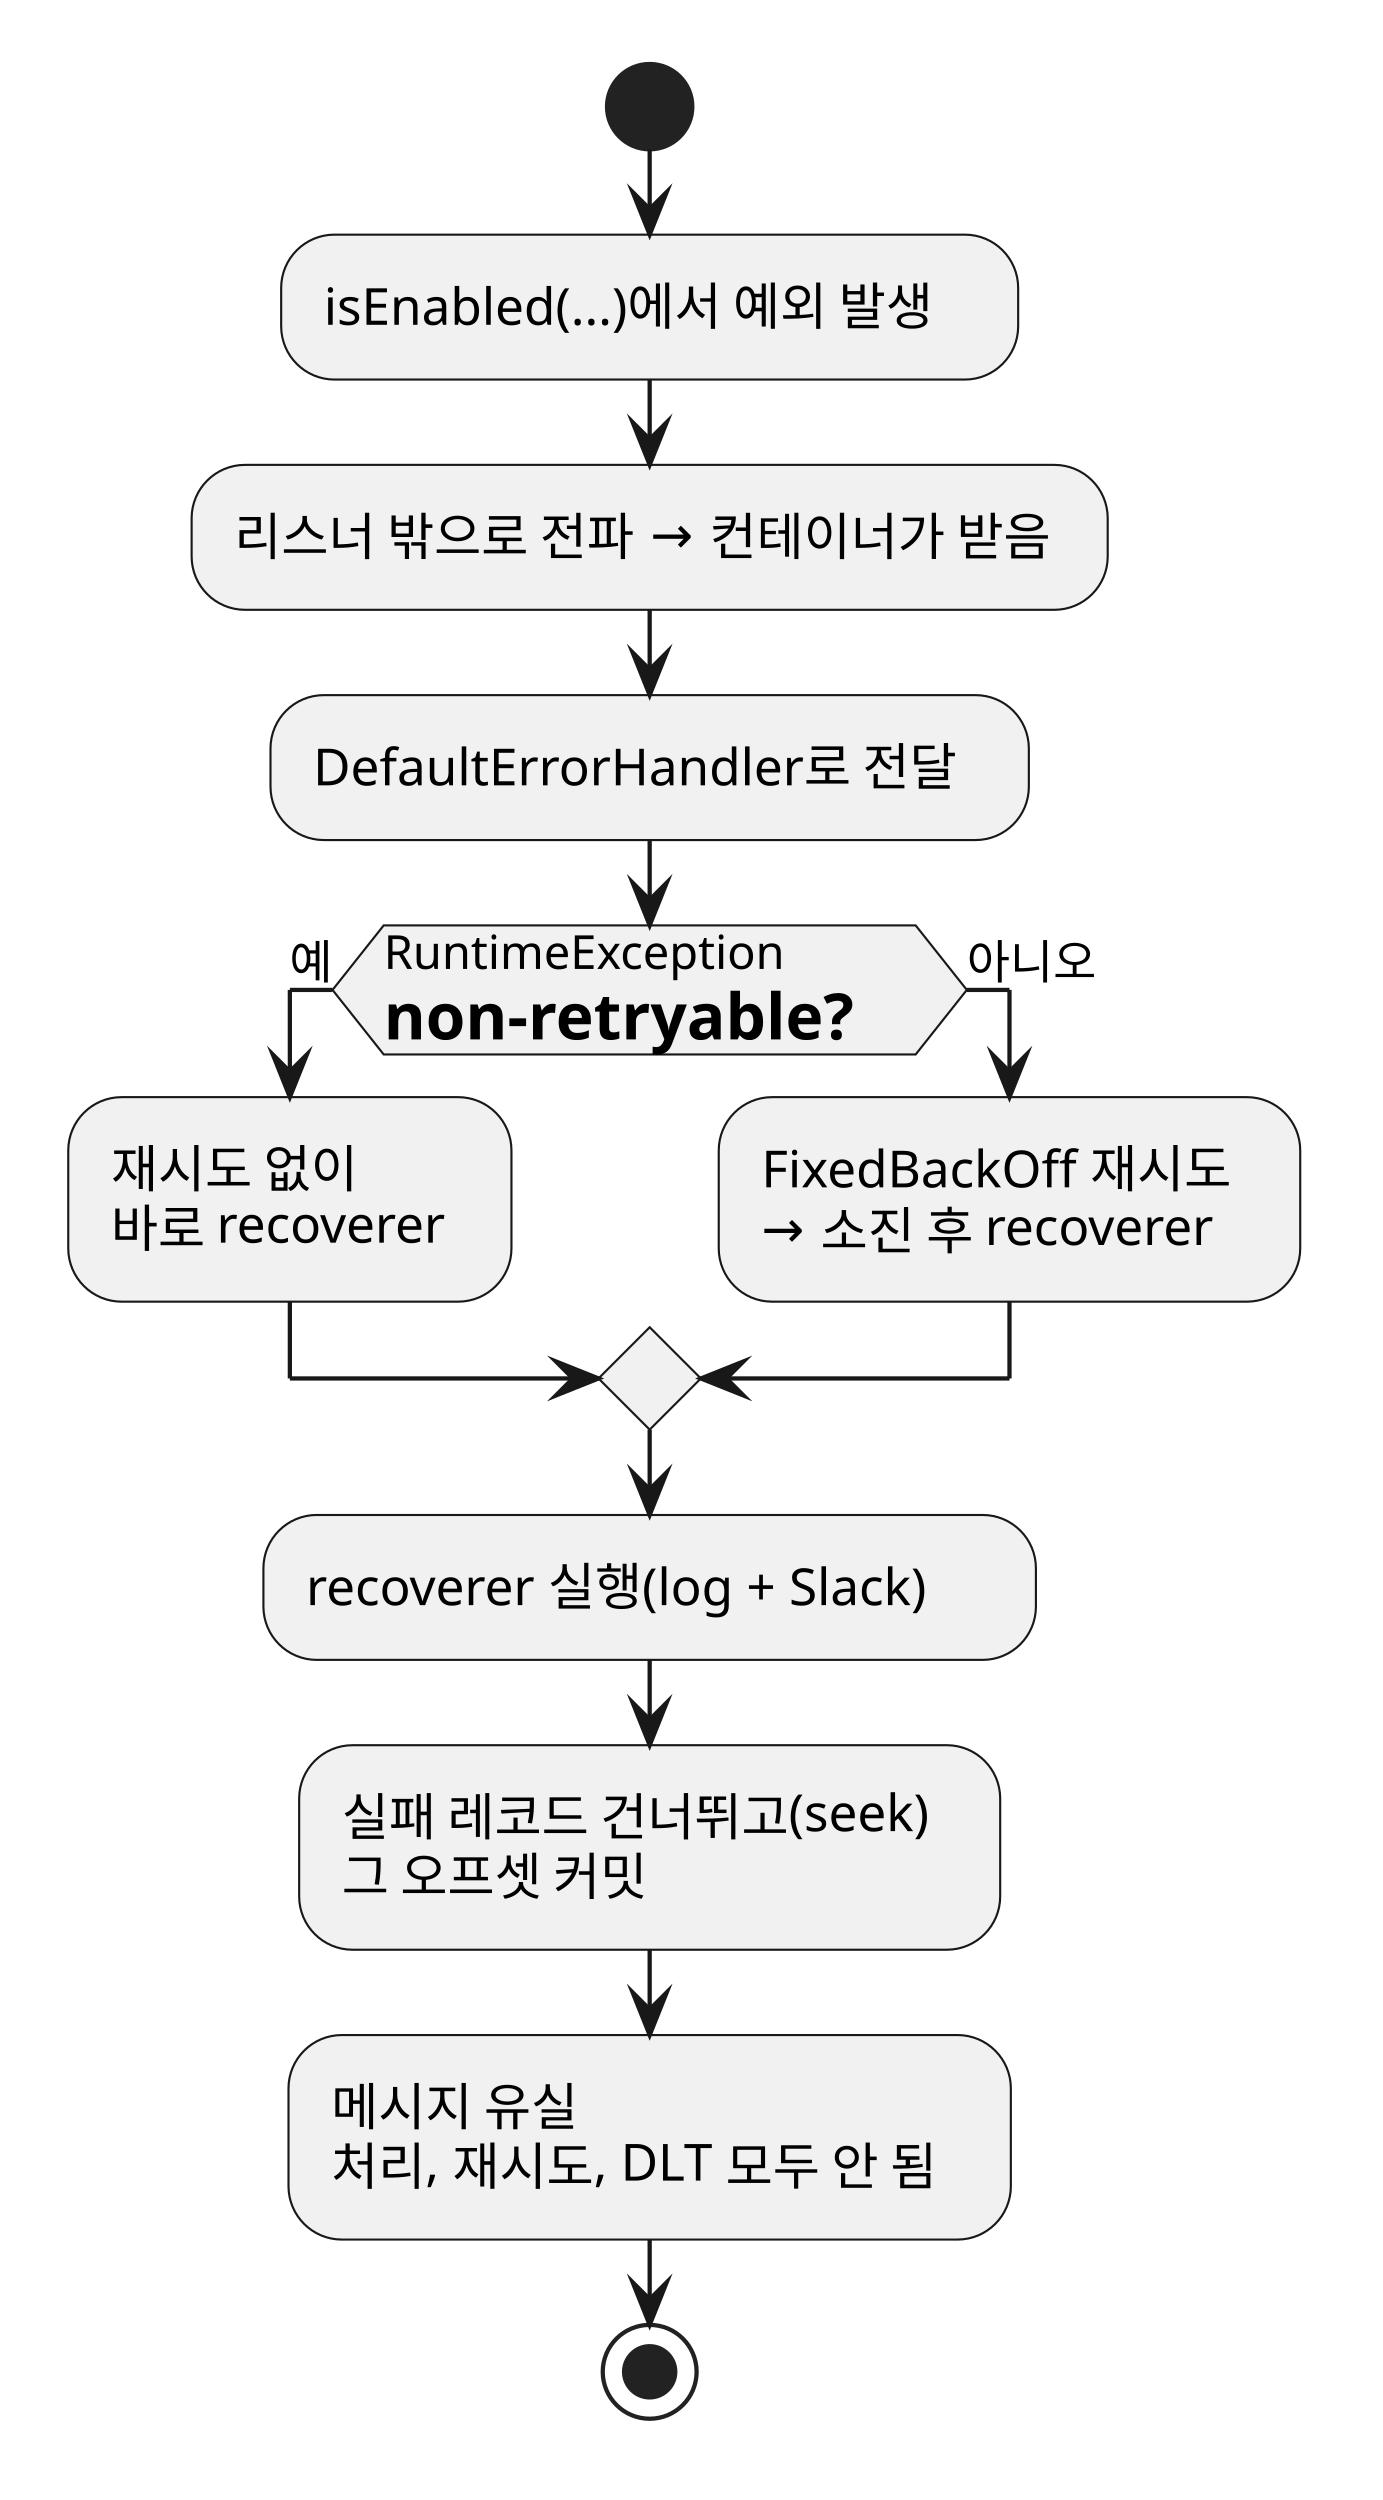
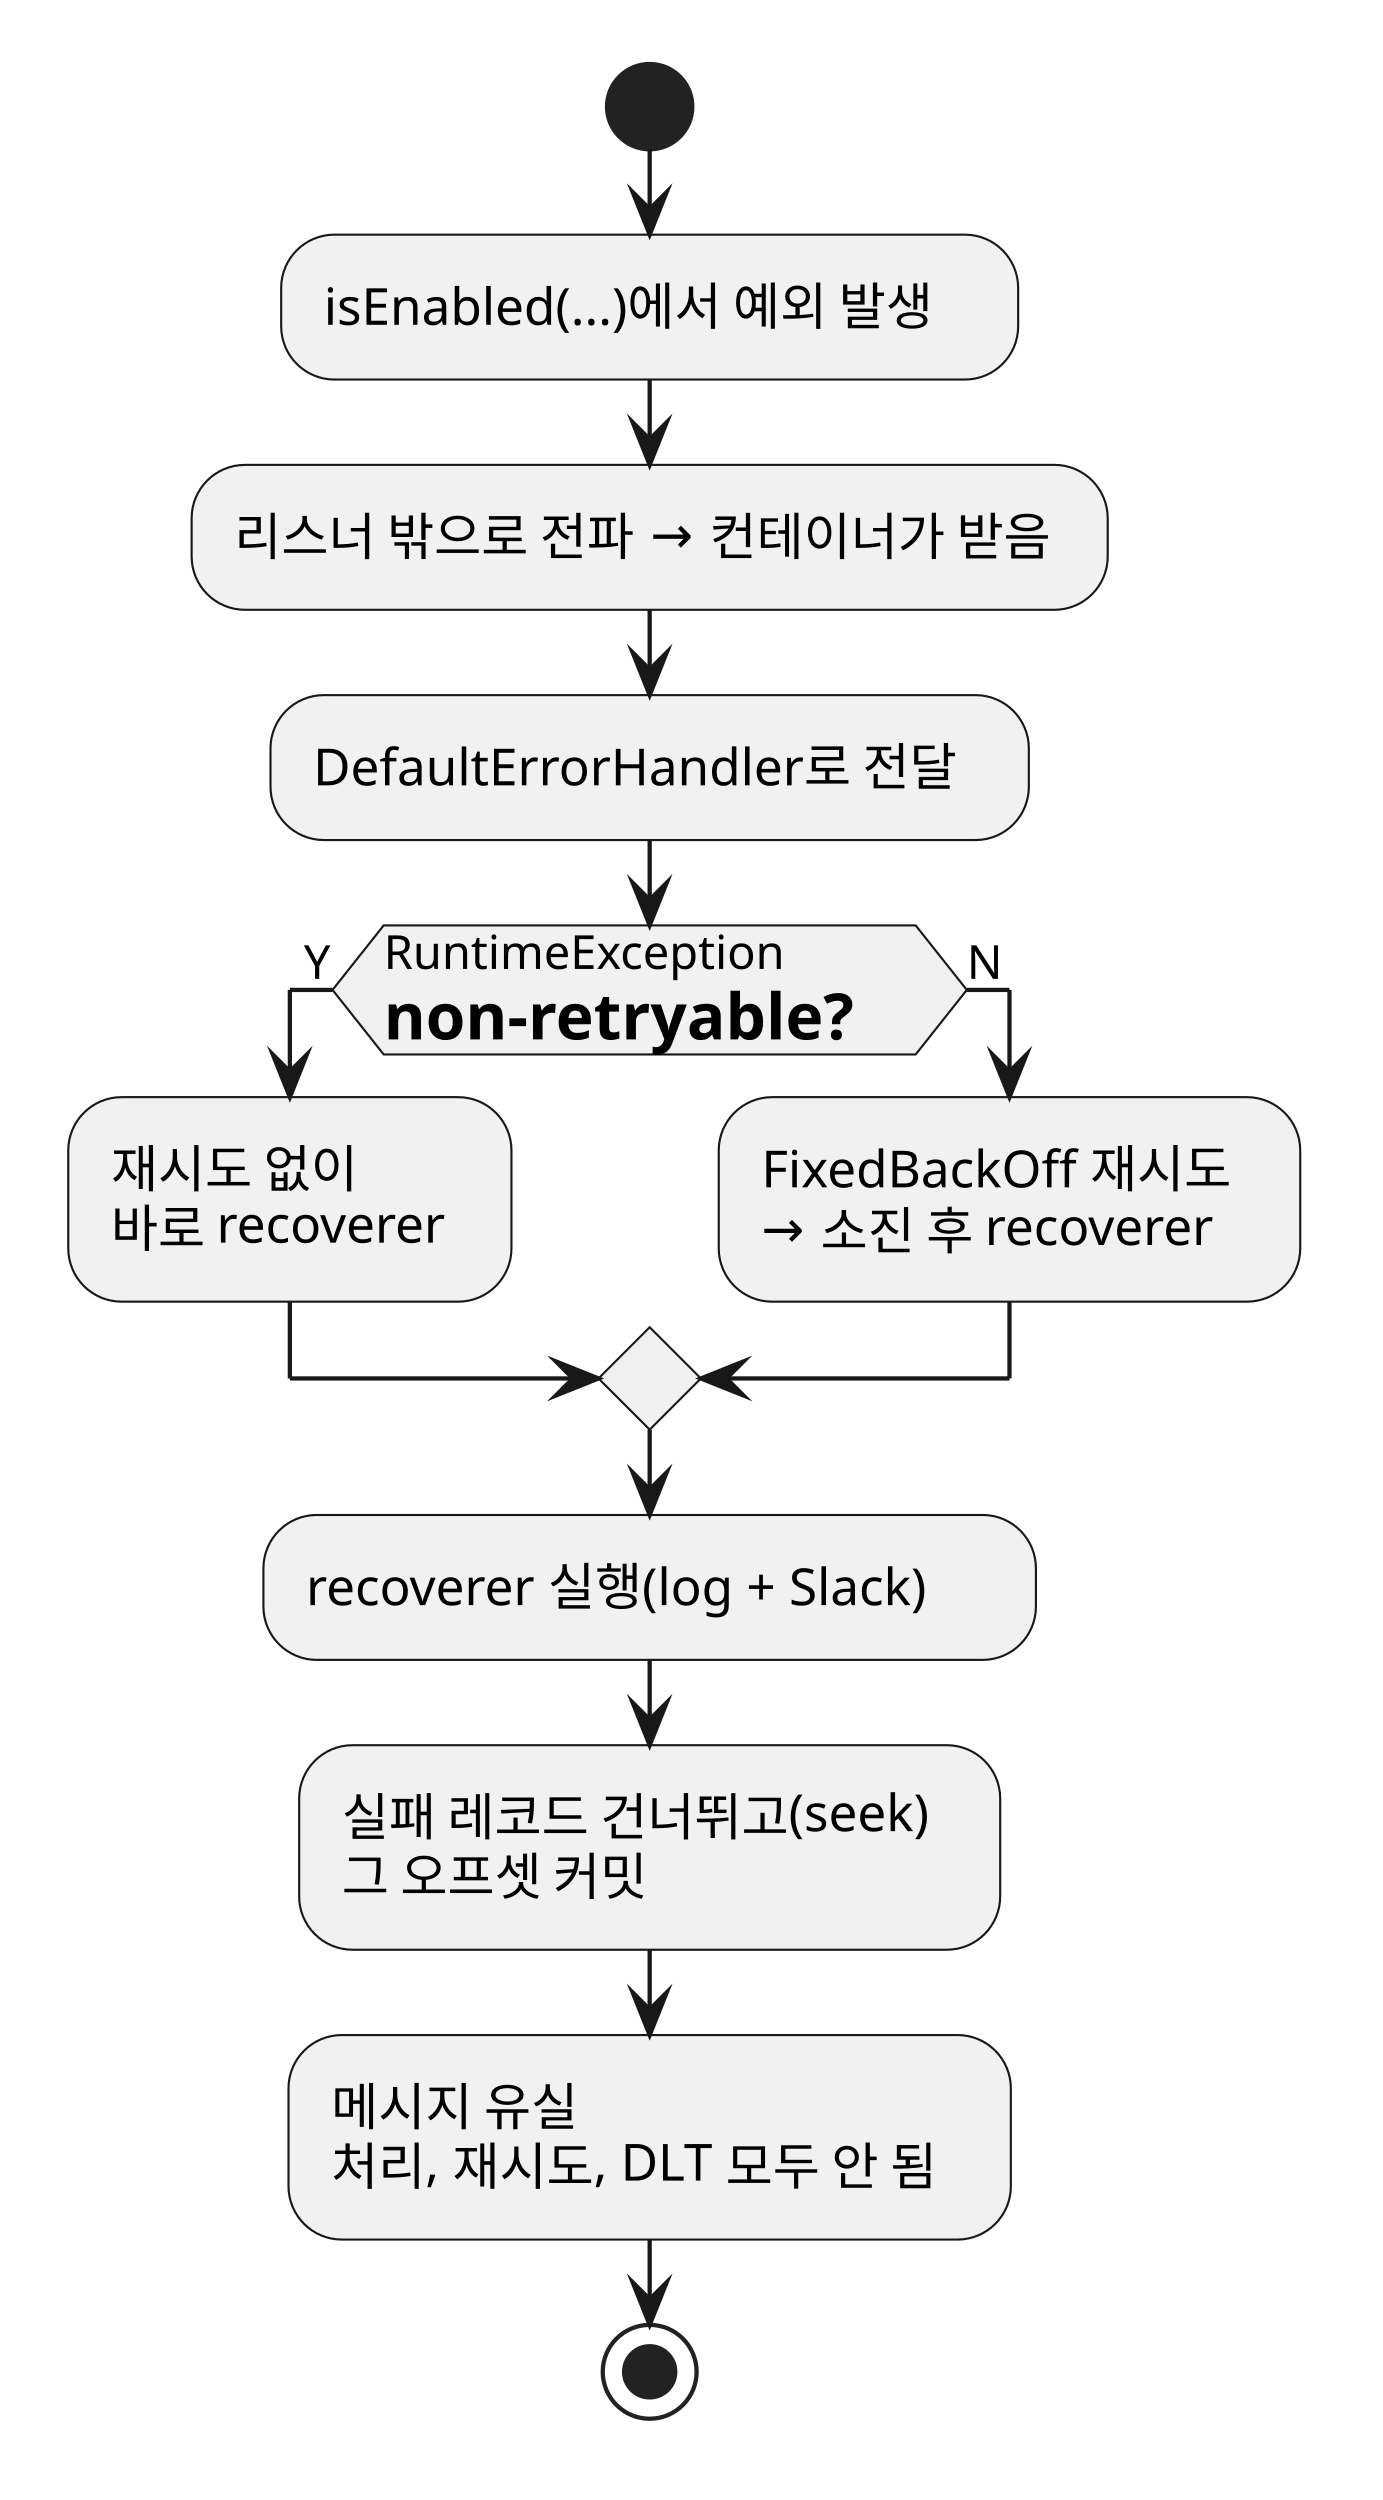
<svg xmlns="http://www.w3.org/2000/svg" version="1.1" data-diagram-type="ACTIVITY" style="width:324px;height:586px;background:#FFFFFF;" width="324px" height="586px" viewBox="0 0 324 586" zoomAndPan="magnify" preserveAspectRatio="none" contentStyleType="text/css">
  <defs />
  <g font-family="sans-serif" lengthAdjust="spacing">
    <ellipse cx="152.283" cy="25" rx="10" ry="10" fill="#222" style="stroke:#222;stroke-width:1;" />
    <rect x="65.905" y="55" width="172.754" height="33.969" fill="#F1F1F1" style="stroke:#181818;stroke-width:0.5;" rx="12.5" ry="12.5" />
    <text x="75.905" y="76.139" fill="#000" font-size="12" textLength="152.754">isEnabled(...)에서 예외 발생</text>
    <rect x="44.918" y="108.969" width="214.728" height="33.969" fill="#F1F1F1" style="stroke:#181818;stroke-width:0.5;" rx="12.5" ry="12.5" />
    <text x="54.918" y="130.107" fill="#000" font-size="12" textLength="194.728">리스너 밖으로 전파 → 컨테이너가 받음</text>
    <rect x="63.405" y="162.938" width="177.755" height="33.969" fill="#F1F1F1" style="stroke:#181818;stroke-width:0.5;" rx="12.5" ry="12.5" />
    <text x="73.405" y="184.076" fill="#000" font-size="12" textLength="157.755">DefaultErrorHandler로 전달</text>
    <polygon points="89.942,216.906,214.623,216.906,226.623,232.039,214.623,247.172,89.942,247.172,77.942,232.039,89.942,216.906" fill="#F1F1F1" style="stroke:#181818;stroke-width:0.5;stroke-linejoin:miter;stroke-miterlimit:10;" />
    <text x="89.942" y="227.117" fill="#000" font-size="11" textLength="100.767">RuntimeException</text>
    <text x="89.942" y="243.634" fill="#000" font-size="15" textLength="124.68" font-weight="700">non-retryable?</text>
-     <text x="67.823" y="229.445" fill="#000" font-size="11">예</text>
-     <text x="226.623" y="229.445" fill="#000" font-size="11" textLength="30.36">아니오</text>
+     <text x="71.223" y="229.445" fill="#000" font-size="11">Y</text>
+     <text x="226.623" y="229.445" fill="#000" font-size="11">N</text>
    <rect x="16" y="257.172" width="103.885" height="47.938" fill="#F1F1F1" style="stroke:#181818;stroke-width:0.5;" rx="12.5" ry="12.5" />
    <text x="26" y="278.311" fill="#000" font-size="12" textLength="59.015">재시도 없이</text>
    <text x="26" y="292.279" fill="#000" font-size="12" textLength="83.885">바로 recoverer</text>
    <rect x="168.473" y="257.172" width="136.3" height="47.938" fill="#F1F1F1" style="stroke:#181818;stroke-width:0.5;" rx="12.5" ry="12.5" />
    <text x="178.473" y="278.311" fill="#000" font-size="12" textLength="116.3">FixedBackOff 재시도</text>
    <text x="178.473" y="292.279" fill="#000" font-size="12" textLength="112.609">→ 소진 후 recoverer</text>
    <polygon points="152.283,311.109,164.283,323.109,152.283,335.109,140.283,323.109,152.283,311.109" fill="#F1F1F1" style="stroke:#181818;stroke-width:0.5;stroke-linejoin:miter;stroke-miterlimit:10;" />
    <rect x="61.744" y="355.109" width="181.076" height="33.969" fill="#F1F1F1" style="stroke:#181818;stroke-width:0.5;" rx="12.5" ry="12.5" />
    <text x="71.744" y="376.248" fill="#000" font-size="12" textLength="161.076">recoverer 실행(log + Slack)</text>
    <rect x="70.123" y="409.078" width="164.32" height="47.938" fill="#F1F1F1" style="stroke:#181818;stroke-width:0.5;" rx="12.5" ry="12.5" />
    <text x="80.123" y="430.217" fill="#000" font-size="12" textLength="144.32">실패 레코드 건너뛰고(seek)</text>
    <text x="80.123" y="444.186" fill="#000" font-size="12" textLength="73.869">그 오프셋 커밋</text>
    <rect x="67.624" y="477.016" width="169.318" height="47.938" fill="#F1F1F1" style="stroke:#181818;stroke-width:0.5;" rx="12.5" ry="12.5" />
    <text x="77.624" y="498.154" fill="#000" font-size="12" textLength="59.015">메시지 유실</text>
    <text x="77.624" y="512.123" fill="#000" font-size="12" textLength="149.318">처리, 재시도, DLT 모두 안 됨</text>
    <ellipse cx="152.283" cy="555.953" rx="11" ry="11" fill="none" style="stroke:#222;stroke-width:1;" />
    <ellipse cx="152.283" cy="555.953" rx="6" ry="6" fill="#222" style="stroke:#222;stroke-width:1;" />
    <line x1="152.283" y1="35" x2="152.283" y2="55" style="stroke:#181818;stroke-width:1;" />
    <polygon points="148.283,45,152.283,55,156.283,45,152.283,49" fill="#181818" style="stroke:#181818;stroke-width:1;stroke-linejoin:miter;stroke-miterlimit:10;" />
    <line x1="152.283" y1="88.969" x2="152.283" y2="108.969" style="stroke:#181818;stroke-width:1;" />
    <polygon points="148.283,98.969,152.283,108.969,156.283,98.969,152.283,102.969" fill="#181818" style="stroke:#181818;stroke-width:1;stroke-linejoin:miter;stroke-miterlimit:10;" />
    <line x1="152.283" y1="142.938" x2="152.283" y2="162.938" style="stroke:#181818;stroke-width:1;" />
    <polygon points="148.283,152.938,152.283,162.938,156.283,152.938,152.283,156.938" fill="#181818" style="stroke:#181818;stroke-width:1;stroke-linejoin:miter;stroke-miterlimit:10;" />
    <line x1="77.942" y1="232.039" x2="67.942" y2="232.039" style="stroke:#181818;stroke-width:1;" />
    <line x1="67.942" y1="232.039" x2="67.942" y2="257.172" style="stroke:#181818;stroke-width:1;" />
    <polygon points="63.942,247.172,67.942,257.172,71.942,247.172,67.942,251.172" fill="#181818" style="stroke:#181818;stroke-width:1;stroke-linejoin:miter;stroke-miterlimit:10;" />
    <line x1="226.623" y1="232.039" x2="236.623" y2="232.039" style="stroke:#181818;stroke-width:1;" />
    <line x1="236.623" y1="232.039" x2="236.623" y2="257.172" style="stroke:#181818;stroke-width:1;" />
    <polygon points="232.623,247.172,236.623,257.172,240.623,247.172,236.623,251.172" fill="#181818" style="stroke:#181818;stroke-width:1;stroke-linejoin:miter;stroke-miterlimit:10;" />
    <line x1="67.942" y1="305.109" x2="67.942" y2="323.109" style="stroke:#181818;stroke-width:1;" />
    <line x1="67.942" y1="323.109" x2="140.283" y2="323.109" style="stroke:#181818;stroke-width:1;" />
    <polygon points="130.283,319.109,140.283,323.109,130.283,327.109,134.283,323.109" fill="#181818" style="stroke:#181818;stroke-width:1;stroke-linejoin:miter;stroke-miterlimit:10;" />
    <line x1="236.623" y1="305.109" x2="236.623" y2="323.109" style="stroke:#181818;stroke-width:1;" />
    <line x1="236.623" y1="323.109" x2="164.283" y2="323.109" style="stroke:#181818;stroke-width:1;" />
    <polygon points="174.283,319.109,164.283,323.109,174.283,327.109,170.283,323.109" fill="#181818" style="stroke:#181818;stroke-width:1;stroke-linejoin:miter;stroke-miterlimit:10;" />
    <line x1="152.283" y1="196.906" x2="152.283" y2="216.906" style="stroke:#181818;stroke-width:1;" />
    <polygon points="148.283,206.906,152.283,216.906,156.283,206.906,152.283,210.906" fill="#181818" style="stroke:#181818;stroke-width:1;stroke-linejoin:miter;stroke-miterlimit:10;" />
    <line x1="152.283" y1="335.109" x2="152.283" y2="355.109" style="stroke:#181818;stroke-width:1;" />
    <polygon points="148.283,345.109,152.283,355.109,156.283,345.109,152.283,349.109" fill="#181818" style="stroke:#181818;stroke-width:1;stroke-linejoin:miter;stroke-miterlimit:10;" />
    <line x1="152.283" y1="389.078" x2="152.283" y2="409.078" style="stroke:#181818;stroke-width:1;" />
    <polygon points="148.283,399.078,152.283,409.078,156.283,399.078,152.283,403.078" fill="#181818" style="stroke:#181818;stroke-width:1;stroke-linejoin:miter;stroke-miterlimit:10;" />
    <line x1="152.283" y1="457.016" x2="152.283" y2="477.016" style="stroke:#181818;stroke-width:1;" />
    <polygon points="148.283,467.016,152.283,477.016,156.283,467.016,152.283,471.016" fill="#181818" style="stroke:#181818;stroke-width:1;stroke-linejoin:miter;stroke-miterlimit:10;" />
    <line x1="152.283" y1="524.953" x2="152.283" y2="544.953" style="stroke:#181818;stroke-width:1;" />
    <polygon points="148.283,534.953,152.283,544.953,156.283,534.953,152.283,538.953" fill="#181818" style="stroke:#181818;stroke-width:1;stroke-linejoin:miter;stroke-miterlimit:10;" />
  </g>
</svg>
